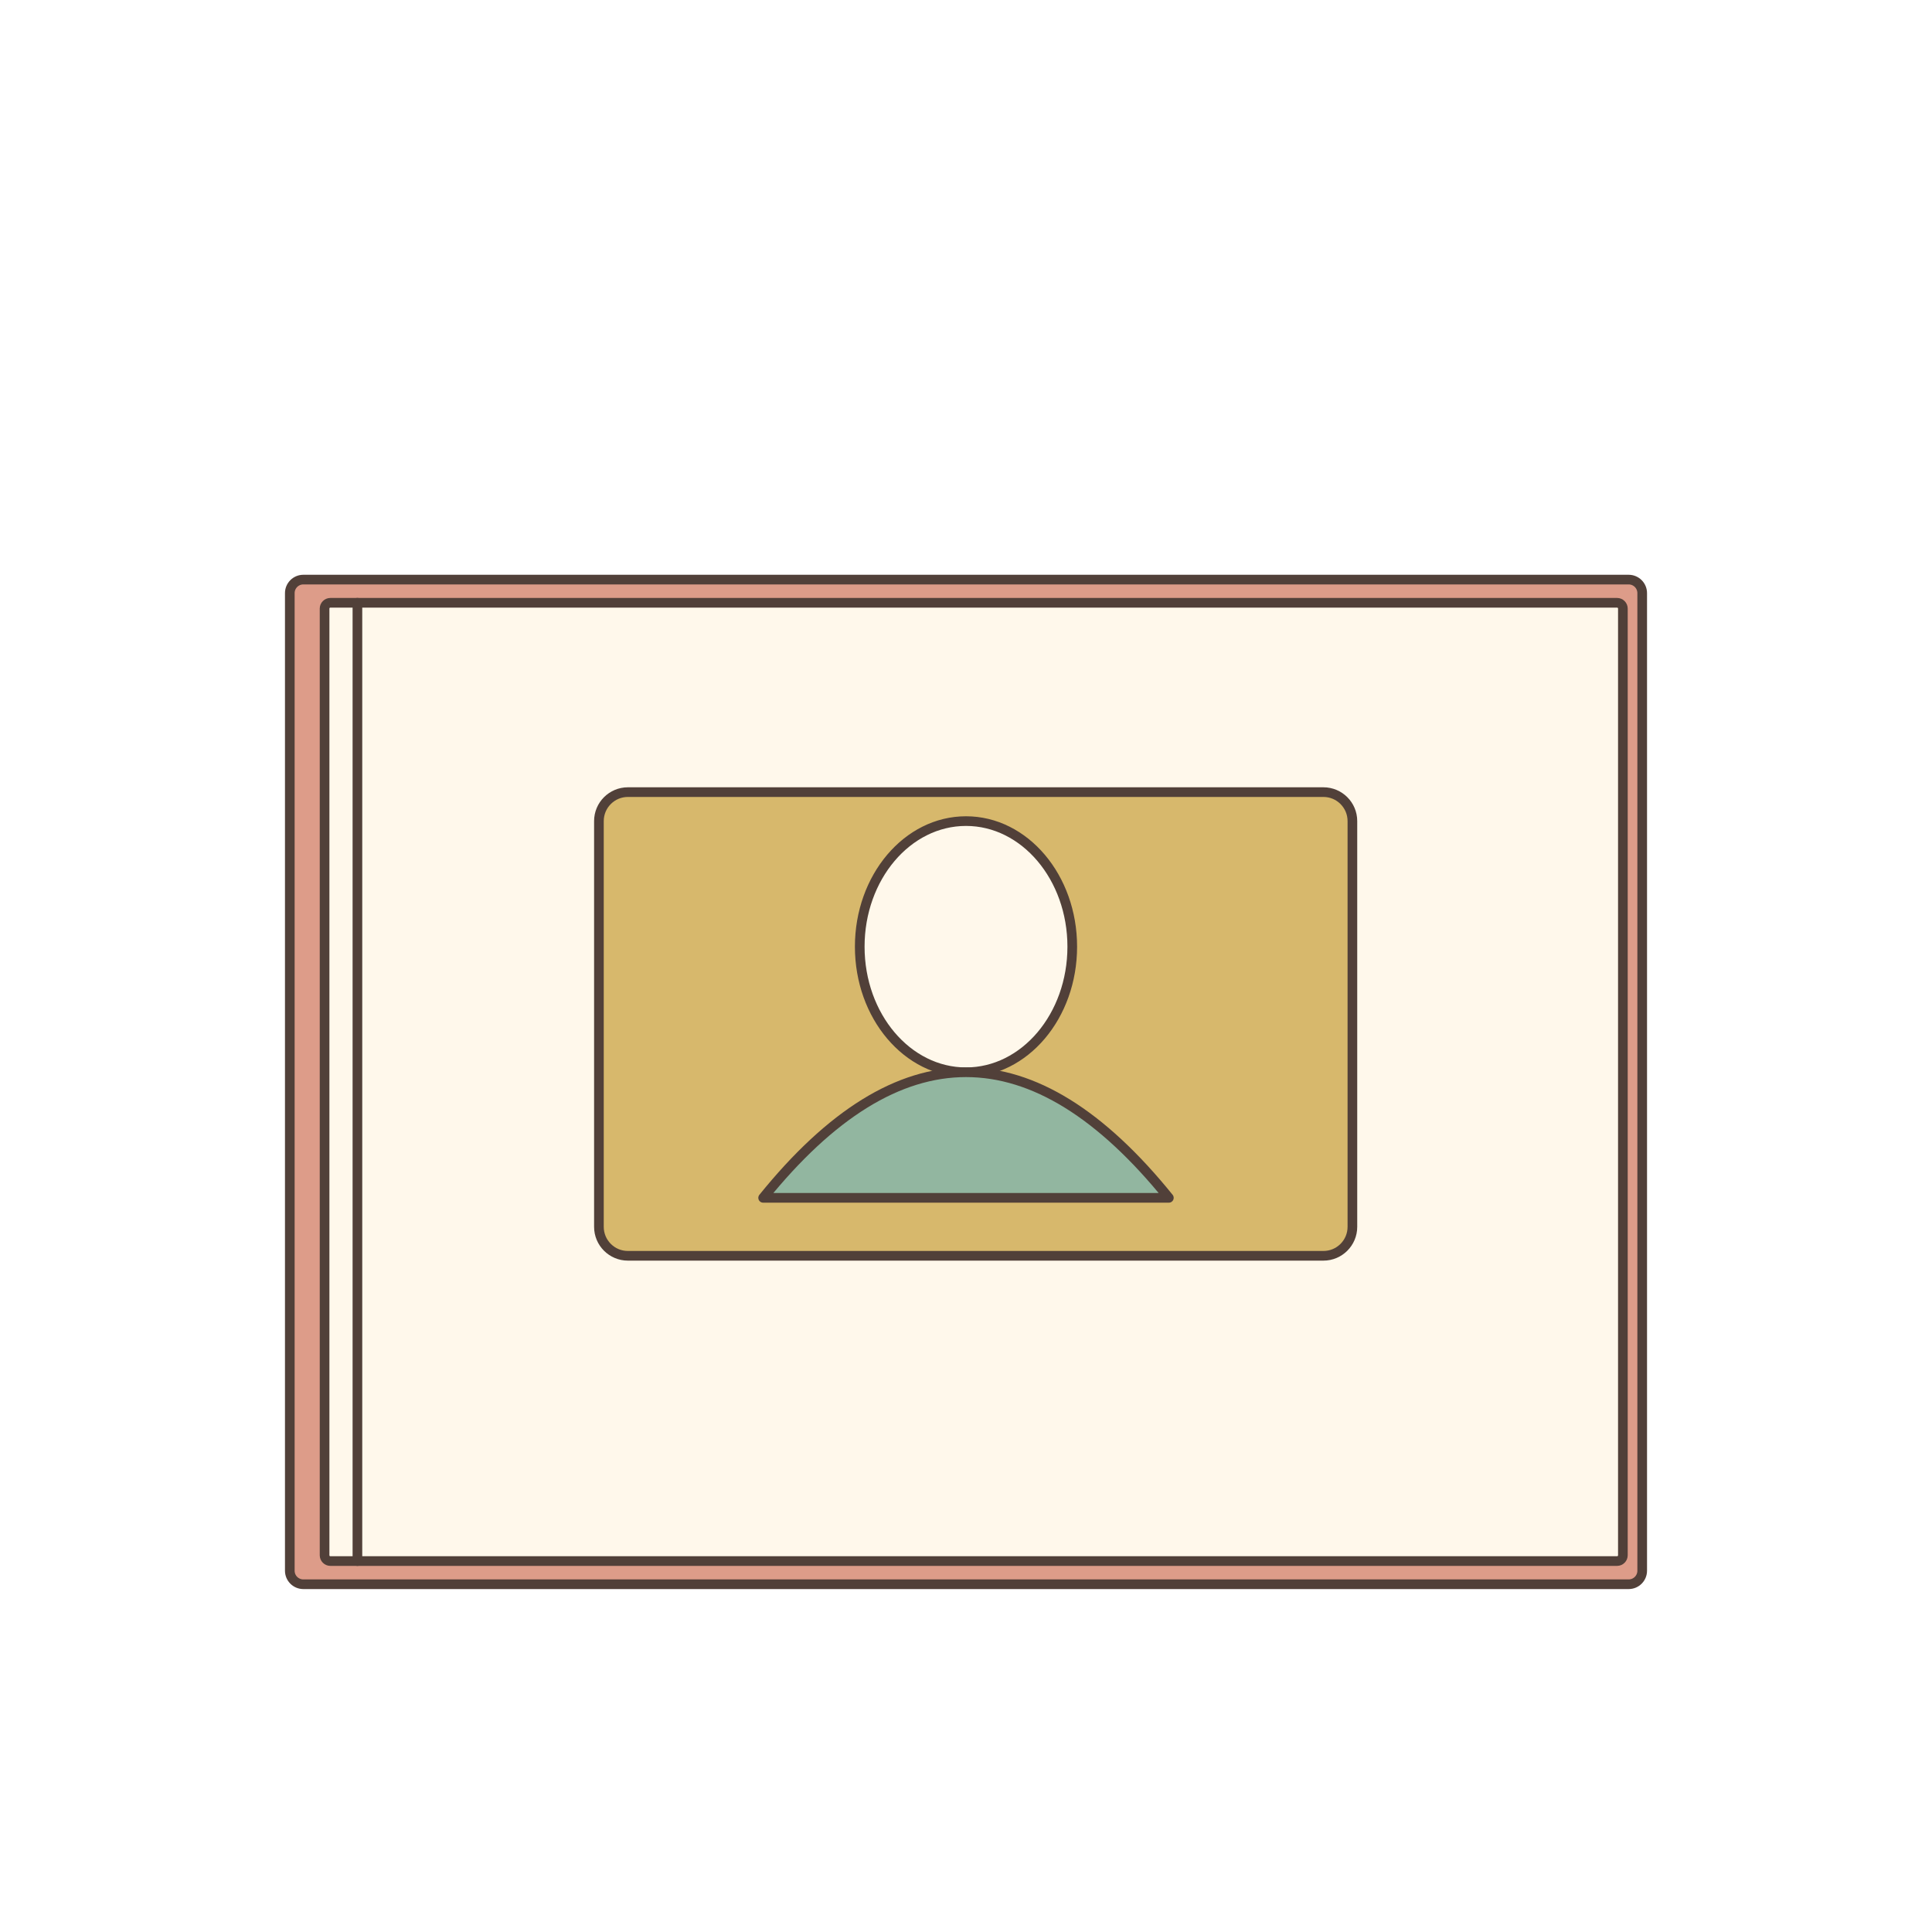
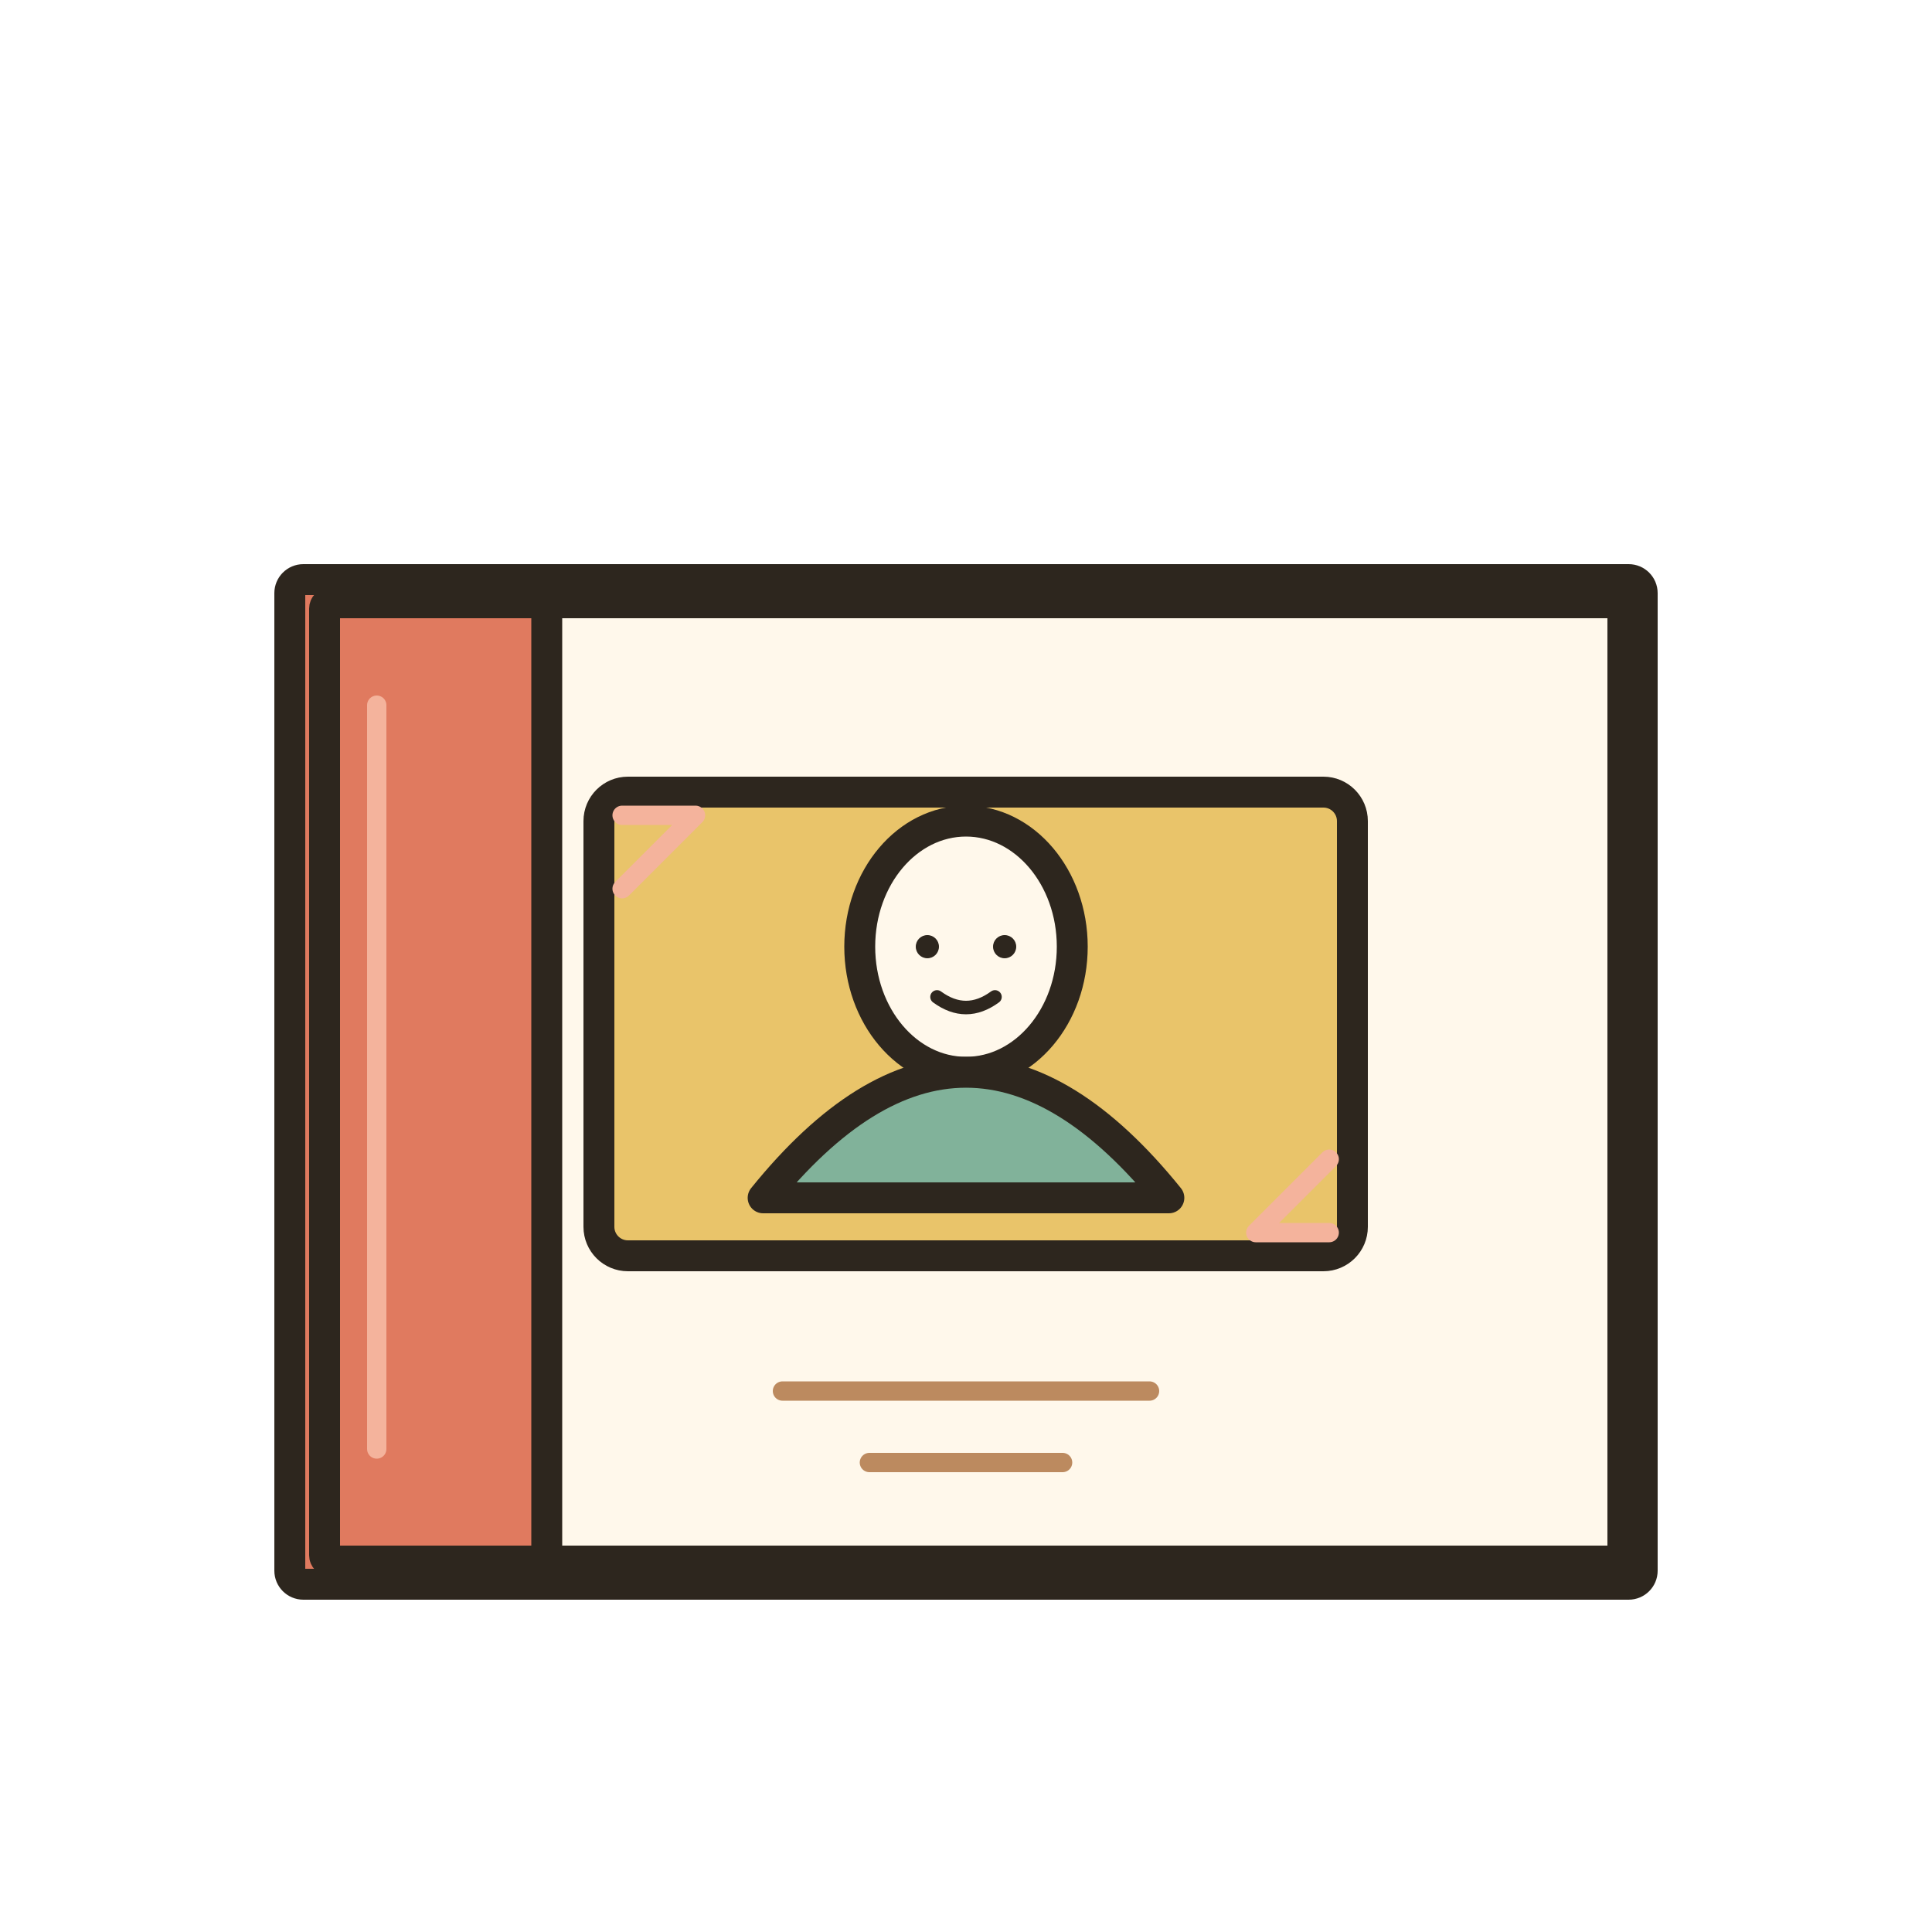
<svg xmlns="http://www.w3.org/2000/svg" viewBox="0 0 1000 1000" data-asset-id="fh_album">
-   <g id="prop" stroke="#514039" stroke-width="5" stroke-linejoin="round" stroke-linecap="round">
-     <rect x="150" y="300" width="700" height="520" rx="7" fill="#dd9c89" />
+   <g id="prop" stroke="#2d261e" stroke-width="16" stroke-linejoin="round" stroke-linecap="round">
+     <rect x="150" y="300" width="700" height="520" rx="7" fill="#e07a5f" />
    <rect x="168" y="312" width="672" height="496" rx="3" fill="#fff8eb" />
    <path d="M185 312 L185 808" fill="none" />
-     <rect x="310" y="410" width="390" height="240" rx="15" fill="#d7b86c" />
+     <rect x="310" y="410" width="390" height="240" rx="15" fill="#e9c46a" />
    <ellipse cx="500" cy="490" rx="55" ry="65" fill="#fff8eb" />
-     <path d="M395 620 Q500 490 605 620 Z" fill="#92b6a0" />
+     <path d="M395 620 Q500 490 605 620 Z" fill="#81b29a" />
+     <rect x="168" y="312" width="115" height="496" rx="8" fill="#e07a5f" />
+     <path d="M195 365 V750 M322 422 L360 422 L322 460 M688 638 H650 L688 600" fill="none" stroke="#f4b39c" stroke-width="10" />
+     <path d="M405 720 H595 M450 757 H550" fill="none" stroke="#bc8a5f" stroke-width="10" />
+     <g fill="#2d261e" stroke="none">
+       <circle cx="480" cy="490" r="6" />
+       <circle cx="520" cy="490" r="6" />
+     </g>
+     <path d="M485 516 Q500 527 515 516" fill="none" stroke-width="7" />
  </g>
</svg>
